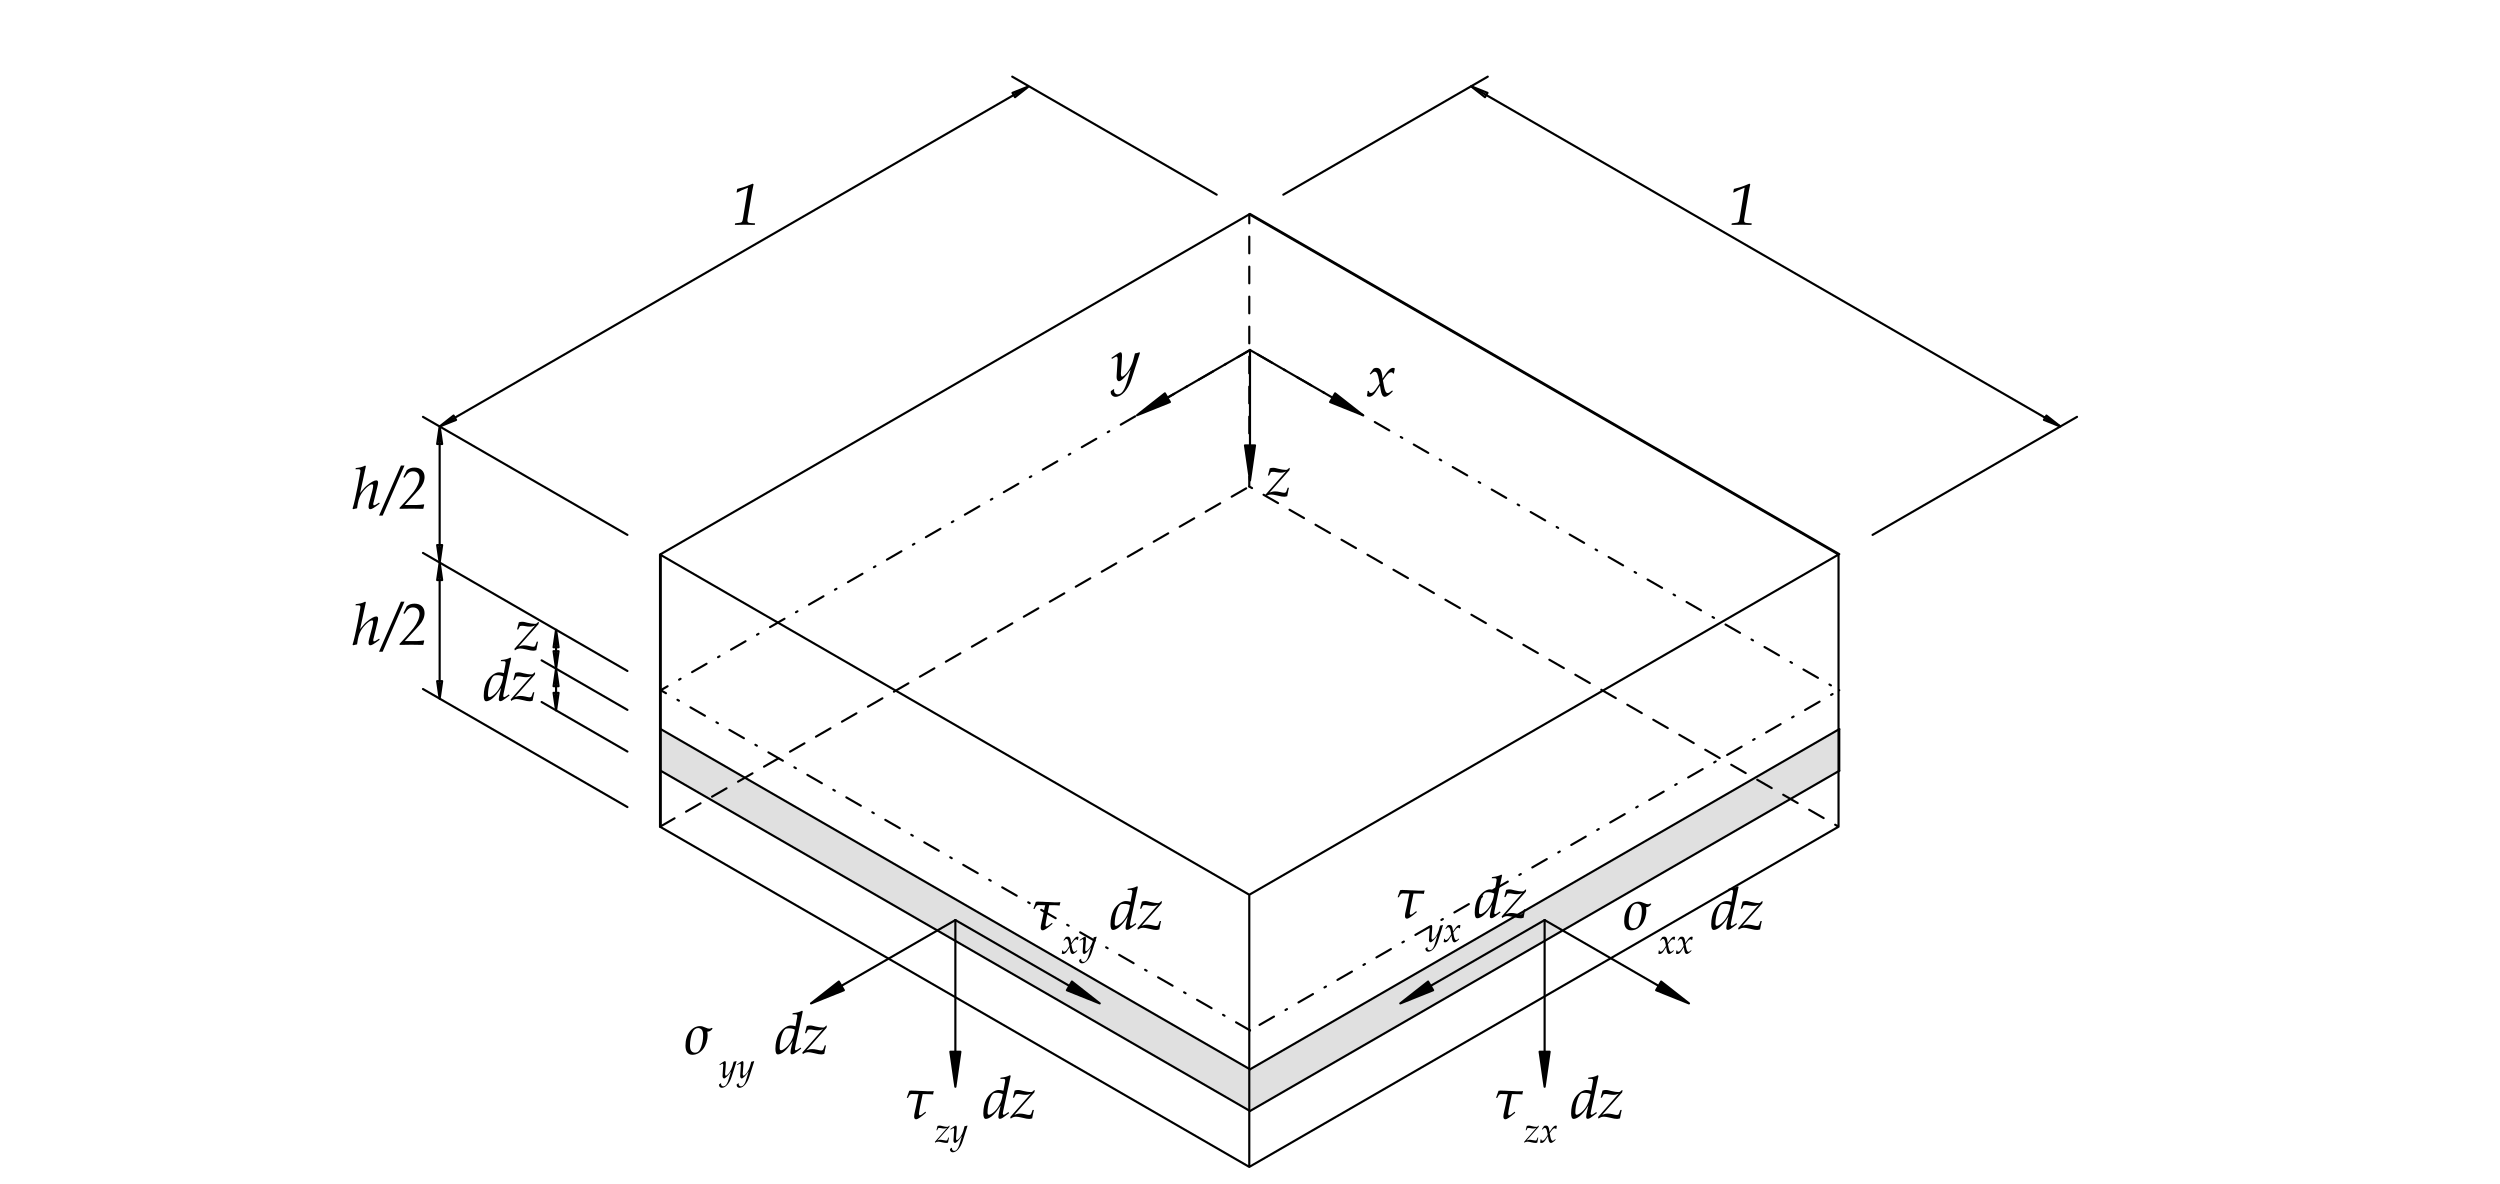
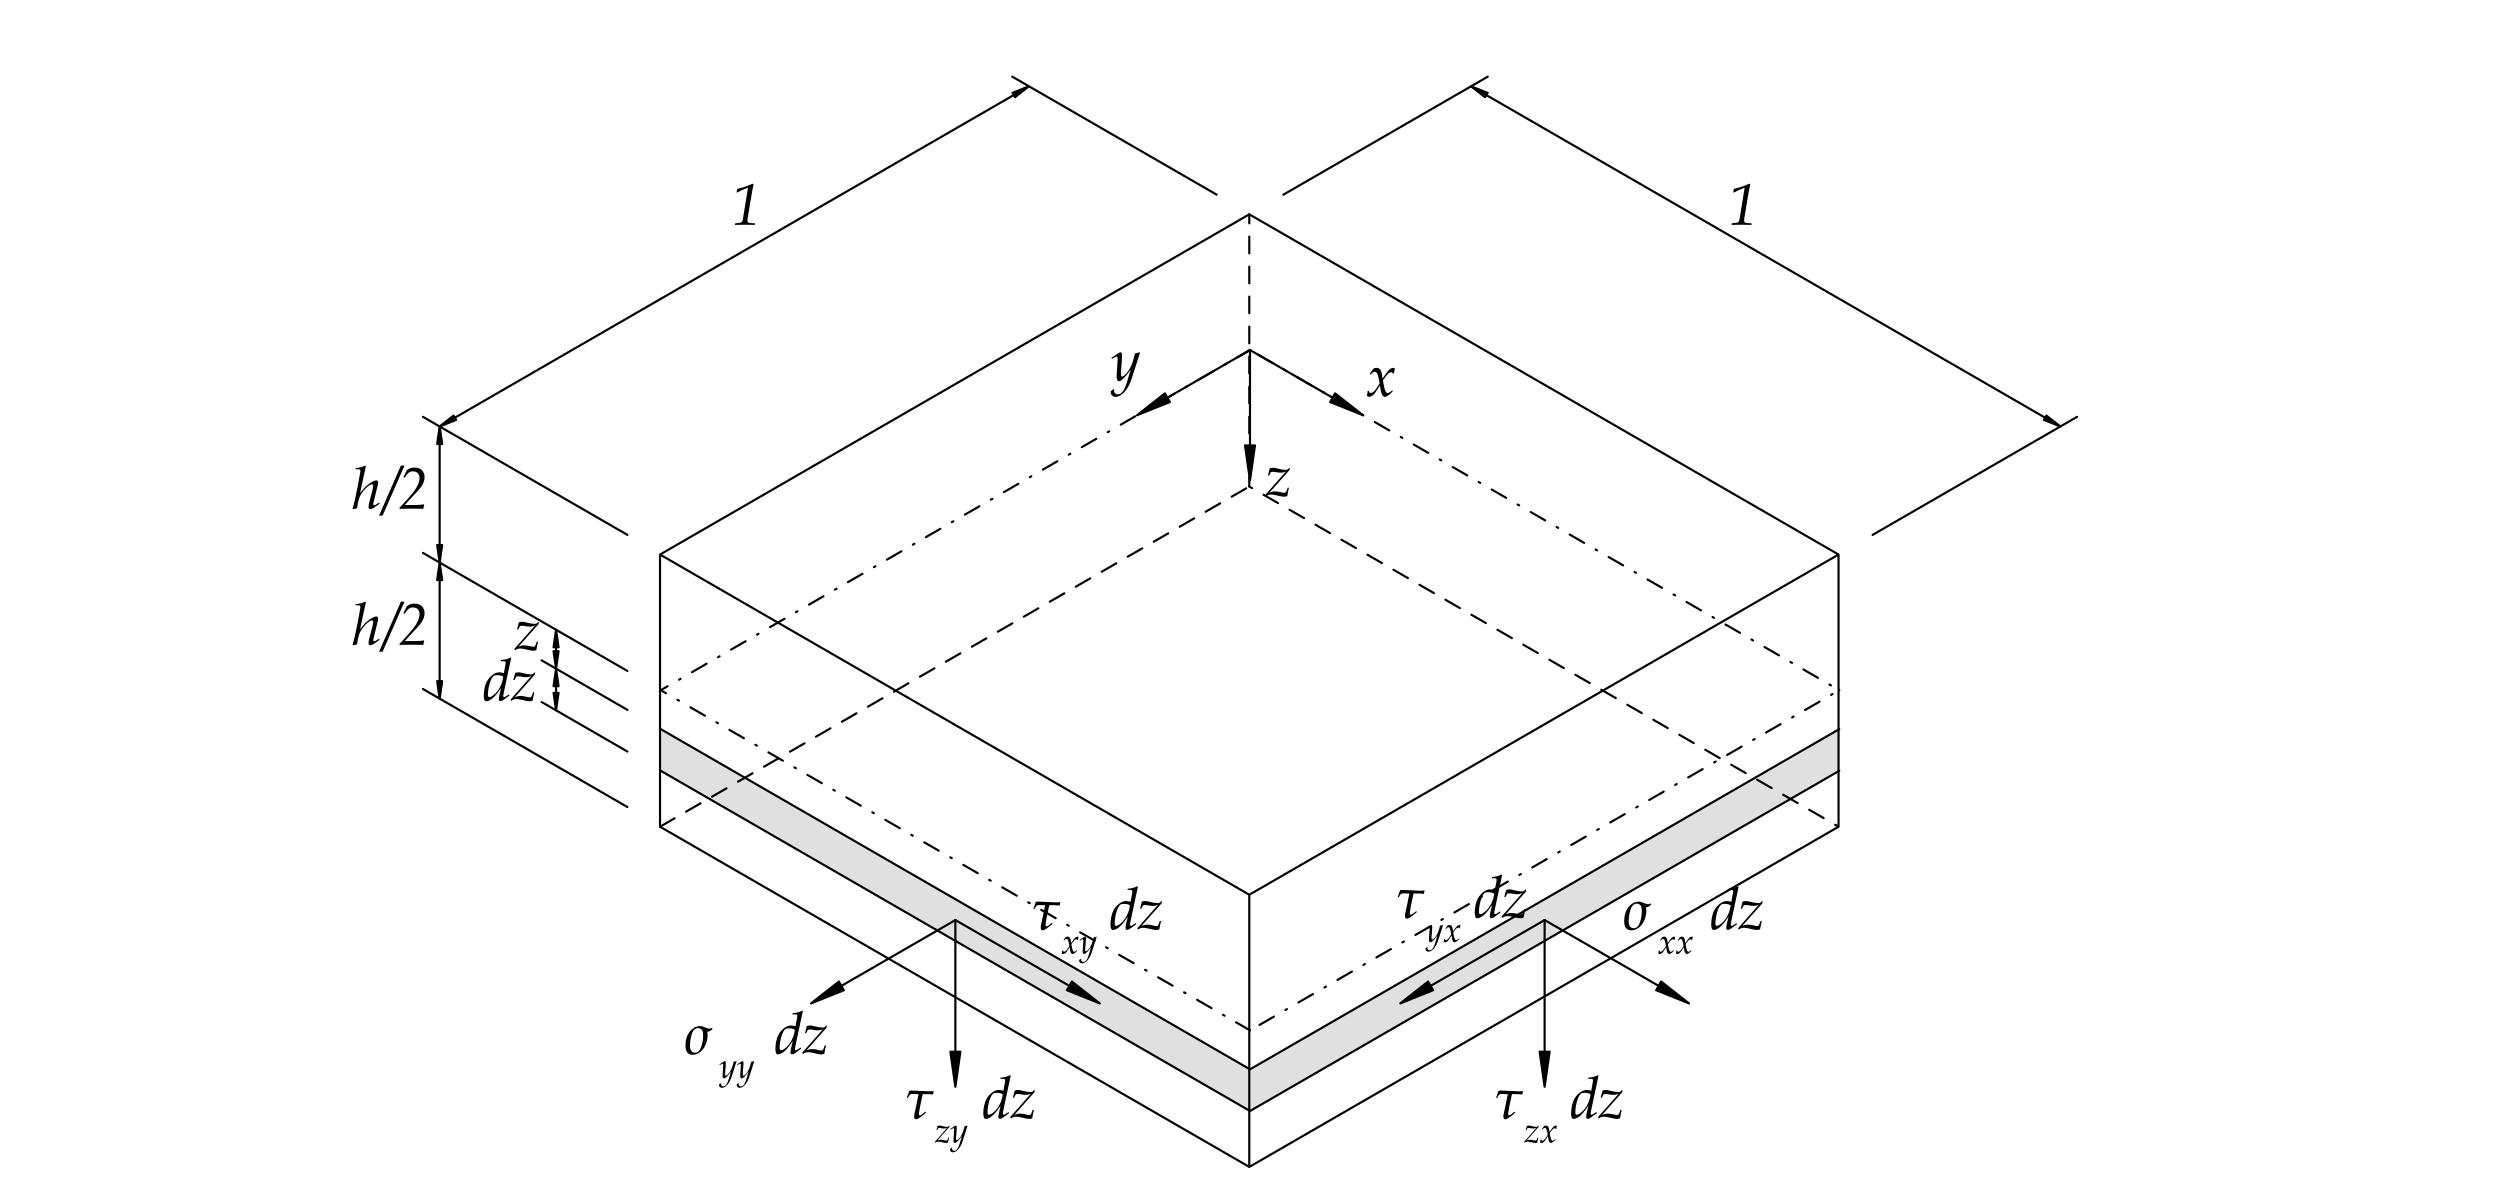
<svg xmlns="http://www.w3.org/2000/svg" version="1.1" id="svg1" width="566.929" height="268.347" viewBox="0 0 566.929 268.347">
  <defs id="defs1">
    <clipPath clipPathUnits="userSpaceOnUse" id="clipPath7">
      <path d="M -0.004,-0.002 V 201.262 H 425.201 V -0.002 H -0.004" transform="matrix(1,0,0,-1,-215.2105,116.8864)" clip-rule="evenodd" id="path7" />
    </clipPath>
    <clipPath clipPathUnits="userSpaceOnUse" id="clipPath8">
      <path d="M -0.004,-0.002 V 201.262 H 425.201 V -0.002 H -0.004" transform="matrix(1,0,0,-1,-232.391,133.881)" clip-rule="evenodd" id="path8" />
    </clipPath>
    <clipPath clipPathUnits="userSpaceOnUse" id="clipPath9">
      <path d="M -0.004,-0.002 V 201.262 H 425.201 V -0.002 H -0.004" transform="matrix(1,0,0,-1,-188.9865,136.5301)" clip-rule="evenodd" id="path9" />
    </clipPath>
    <clipPath clipPathUnits="userSpaceOnUse" id="clipPath10">
      <path d="M -0.004,-0.002 V 201.262 H 425.201 V -0.002 H -0.004" transform="matrix(1,0,0,-1,-154.0212,11.0655)" clip-rule="evenodd" id="path10" />
    </clipPath>
    <clipPath clipPathUnits="userSpaceOnUse" id="clipPath11">
      <path d="M -0.004,-0.002 V 201.262 H 425.201 V -0.002 H -0.004" transform="matrix(1,0,0,-1,-159.0019,6.931648)" clip-rule="evenodd" id="path11" />
    </clipPath>
    <clipPath clipPathUnits="userSpaceOnUse" id="clipPath12">
      <path d="M -0.004,-0.002 V 201.262 H 425.201 V -0.002 H -0.004" transform="matrix(1,0,0,-1,-167.0686,11.0655)" clip-rule="evenodd" id="path12" />
    </clipPath>
    <clipPath clipPathUnits="userSpaceOnUse" id="clipPath13">
      <path d="M -0.004,-0.002 V 201.262 H 425.201 V -0.002 H -0.004" transform="matrix(1,0,0,-1,-275.7704,43.20119)" clip-rule="evenodd" id="path13" />
    </clipPath>
    <clipPath clipPathUnits="userSpaceOnUse" id="clipPath14">
      <path d="M -0.004,-0.002 V 201.262 H 425.201 V -0.002 H -0.004" transform="matrix(1,0,0,-1,-281.9925,39.06734)" clip-rule="evenodd" id="path14" />
    </clipPath>
    <clipPath clipPathUnits="userSpaceOnUse" id="clipPath15">
      <path d="M -0.004,-0.002 V 201.262 H 425.201 V -0.002 H -0.004" transform="matrix(1,0,0,-1,-290.8692,43.20119)" clip-rule="evenodd" id="path15" />
    </clipPath>
    <clipPath clipPathUnits="userSpaceOnUse" id="clipPath16">
      <path d="M -0.004,-0.002 V 201.262 H 425.201 V -0.002 H -0.004" transform="matrix(1,0,0,-1,-254.241,11.0655)" clip-rule="evenodd" id="path16" />
    </clipPath>
    <clipPath clipPathUnits="userSpaceOnUse" id="clipPath17">
      <path d="M -0.004,-0.002 V 201.262 H 425.201 V -0.002 H -0.004" transform="matrix(1,0,0,-1,-259.2217,6.931648)" clip-rule="evenodd" id="path17" />
    </clipPath>
    <clipPath clipPathUnits="userSpaceOnUse" id="clipPath18">
      <path d="M -0.004,-0.002 V 201.262 H 425.201 V -0.002 H -0.004" transform="matrix(1,0,0,-1,-267.0412,11.0655)" clip-rule="evenodd" id="path18" />
    </clipPath>
    <clipPath clipPathUnits="userSpaceOnUse" id="clipPath19">
      <path d="M -0.004,-0.002 V 201.262 H 425.201 V -0.002 H -0.004" transform="matrix(1,0,0,-1,-237.5026,45.18545)" clip-rule="evenodd" id="path19" />
    </clipPath>
    <clipPath clipPathUnits="userSpaceOnUse" id="clipPath20">
      <path d="M -0.004,-0.002 V 201.262 H 425.201 V -0.002 H -0.004" transform="matrix(1,0,0,-1,-242.4834,41.05159)" clip-rule="evenodd" id="path20" />
    </clipPath>
    <clipPath clipPathUnits="userSpaceOnUse" id="clipPath21">
      <path d="M -0.004,-0.002 V 201.262 H 425.201 V -0.002 H -0.004" transform="matrix(1,0,0,-1,-250.6496,45.18545)" clip-rule="evenodd" id="path21" />
    </clipPath>
    <clipPath clipPathUnits="userSpaceOnUse" id="clipPath22">
      <path d="M -0.004,-0.002 V 201.262 H 425.201 V -0.002 H -0.004" transform="matrix(1,0,0,-1,-175.5505,43.20119)" clip-rule="evenodd" id="path22" />
    </clipPath>
    <clipPath clipPathUnits="userSpaceOnUse" id="clipPath23">
      <path d="M -0.004,-0.002 V 201.262 H 425.201 V -0.002 H -0.004" transform="matrix(1,0,0,-1,-180.5312,39.06734)" clip-rule="evenodd" id="path23" />
    </clipPath>
    <clipPath clipPathUnits="userSpaceOnUse" id="clipPath24">
      <path d="M -0.004,-0.002 V 201.262 H 425.201 V -0.002 H -0.004" transform="matrix(1,0,0,-1,-188.6974,43.20119)" clip-rule="evenodd" id="path24" />
    </clipPath>
    <clipPath clipPathUnits="userSpaceOnUse" id="clipPath25">
      <path d="M -0.004,-0.002 V 201.262 H 425.201 V -0.002 H -0.004" transform="matrix(1,0,0,-1,-116.1163,22.03476)" clip-rule="evenodd" id="path25" />
    </clipPath>
    <clipPath clipPathUnits="userSpaceOnUse" id="clipPath26">
      <path d="M -0.004,-0.002 V 201.262 H 425.201 V -0.002 H -0.004" transform="matrix(1,0,0,-1,-122.3385,17.9009)" clip-rule="evenodd" id="path26" />
    </clipPath>
    <clipPath clipPathUnits="userSpaceOnUse" id="clipPath27">
      <path d="M -0.004,-0.002 V 201.262 H 425.201 V -0.002 H -0.004" transform="matrix(1,0,0,-1,-131.7098,22.03476)" clip-rule="evenodd" id="path27" />
    </clipPath>
    <clipPath clipPathUnits="userSpaceOnUse" id="clipPath28">
      <path d="M -0.004,-0.002 V 201.262 H 425.201 V -0.002 H -0.004" transform="matrix(1,0,0,-1,-87.49644,90.69854)" clip-rule="evenodd" id="path28" />
    </clipPath>
    <clipPath clipPathUnits="userSpaceOnUse" id="clipPath29">
      <path d="M -0.004,-0.002 V 201.262 H 425.201 V -0.002 H -0.004" transform="matrix(1,0,0,-1,-82.10334,82.09795)" clip-rule="evenodd" id="path29" />
    </clipPath>
    <clipPath clipPathUnits="userSpaceOnUse" id="clipPath30">
      <path d="M -0.004,-0.002 V 201.262 H 425.201 V -0.002 H -0.004" transform="matrix(1,0,0,-1,-59.86969,91.60532)" clip-rule="evenodd" id="path30" />
    </clipPath>
    <clipPath clipPathUnits="userSpaceOnUse" id="clipPath31">
      <path d="M -0.004,-0.002 V 201.262 H 425.201 V -0.002 H -0.004" transform="matrix(1,0,0,-1,-59.86969,114.7501)" clip-rule="evenodd" id="path31" />
    </clipPath>
    <clipPath clipPathUnits="userSpaceOnUse" id="clipPath32">
      <path d="M -0.004,-0.002 V 201.262 H 425.201 V -0.002 H -0.004" transform="matrix(1,0,0,-1,-124.4356,163.0394)" clip-rule="evenodd" id="path32" />
    </clipPath>
    <clipPath clipPathUnits="userSpaceOnUse" id="clipPath33">
      <path d="M -0.004,-0.002 V 201.262 H 425.201 V -0.002 H -0.004" transform="matrix(1,0,0,-1,-293.9474,163.0394)" clip-rule="evenodd" id="path33" />
    </clipPath>
  </defs>
  <g id="layer-MC0">
    <path id="path1" d="m 262.708,41.233 v 3.543 l 3.069,-1.772 47.041,27.159 v 7.087 L 212.598,19.389 112.379,77.251 v -7.087 l 47.041,-27.159 3.069,1.772 v -3.543 l 50.11,-28.931 z" style="fill:#e0e0e0;fill-opacity:1;fill-rule:nonzero;stroke:none" transform="matrix(1.333333,0,0,-1.333333,0,268.3467)" />
    <path id="path2" d="m 162.488,41.233 v 3.543 l -3.069,-1.772 z" style="fill:#e0e0e0;fill-opacity:1;fill-rule:nonzero;stroke:none" transform="matrix(1.333333,0,0,-1.333333,0,268.3467)" />
    <path id="path3" d="m 265.777,43.005 -3.069,1.772 v -3.543 z" style="fill:#e0e0e0;fill-opacity:1;fill-rule:nonzero;stroke:none" transform="matrix(1.333333,0,0,-1.333333,0,268.3467)" />
  </g>
-   <path id="path4" d="m 94.575,94.149 v -6.619 m 0,6.619 v -3.189 m 0,3.189 v 0 l 0.425,-2.976 h -0.85 l 0.425,2.976 m 0,-6.619 v 3.189 m 0,-3.189 v 0 l 0.425,2.976 h -0.85 l 0.425,-2.976 v -7.087 m 0,7.087 v -3.189 m 0,3.189 v 0 l 0.425,-2.976 h -0.85 l 0.425,2.976 m 0,-7.087 v 3.189 m 0,-3.189 v 0 l 0.425,2.976 h -0.85 l 0.425,-2.976 m 17.804,-19.718 v 46.29 M 74.776,105.579 V 82.435 m 0,23.145 v -3.189 m 0,3.189 v 0 l 0.425,-2.976 h -0.85 l 0.425,2.976 m 0,-23.145 v 3.189 m 0,-3.189 v 0 l 0.425,2.976 h -0.85 l 0.425,-2.976 m 0,46.29 V 105.579 m 0,23.145 v -3.189 m 0,3.189 v 0 l 0.425,-2.976 h -0.85 l 0.425,2.976 m 0,-23.145 v 3.189 m 0,-3.189 v 0 l 0.425,2.976 h -0.85 l 0.425,-2.976 m 137.822,59.297 100.22,-57.862 m -94.551,61.135 34.768,20.073 m 65.452,-77.935 34.768,20.073 m -103.054,56.225 100.22,-57.862 m -100.22,57.862 2.762,-1.594" style="fill:none;stroke:#000000;stroke-width:0.368;stroke-linecap:round;stroke-linejoin:round;stroke-miterlimit:10;stroke-dasharray:none;stroke-opacity:1" transform="matrix(1.333333,0,0,-1.333333,0,268.3467)" />
-   <path id="path5" d="m 250.201,186.586 v 0 l 2.79,-1.12 -0.425,-0.736 -2.365,1.856 m 100.22,-57.862 -2.762,1.594 m 2.762,-1.594 v 0 l -2.365,1.856 -0.425,-0.736 2.79,-1.12 M 212.476,118.516 v 1.673 m 0,2.268 v 2.835 m 0,2.268 v 2.835 m 0,2.268 v 2.835 m 0,2.268 v 2.835 m 0,2.268 v 2.835 m 0,2.268 v 2.835 m 0,2.268 v 2.835 m 0,2.268 v 2.835 m 0,2.268 v 1.53 m 0,-46.29 v 0 m 0,46.29 v 0 M 112.269,60.662 l 2.455,1.417 m 1.964,1.134 2.455,1.417 m 1.964,1.134 2.455,1.417 m 1.964,1.134 2.455,1.417 m 1.964,1.134 2.455,1.417 m 1.964,1.134 2.455,1.417 m 1.964,1.134 2.455,1.417 m 1.964,1.134 2.455,1.417 m 1.964,1.134 2.455,1.417 m 1.964,1.134 2.455,1.417 m 1.964,1.134 2.455,1.417 m 1.964,1.134 2.455,1.417 m 1.964,1.134 2.455,1.417 m 1.964,1.134 2.455,1.417 m 1.964,1.134 2.455,1.417 m 1.964,1.134 2.455,1.417 m 1.964,1.134 2.455,1.417 m 1.964,1.134 2.455,1.417 m 1.964,1.134 2.455,1.417 m 1.964,1.134 2.455,1.417 m 1.964,1.134 2.455,1.417 m 1.964,1.134 2.455,1.417 m 1.964,1.134 2.455,1.417 M 112.256,60.654 v 0 m 100.22,57.862 v 0 l 0.468,-0.27 m 1.964,-1.134 2.455,-1.417 m 1.964,-1.134 2.455,-1.417 m 1.964,-1.134 2.455,-1.417" style="fill:none;stroke:#000000;stroke-width:0.368;stroke-linecap:round;stroke-linejoin:round;stroke-miterlimit:10;stroke-dasharray:none;stroke-opacity:1" transform="matrix(1.333333,0,0,-1.333333,0,268.3467)" />
-   <path id="path6" d="m 228.164,109.459 2.455,-1.417 m 1.964,-1.134 2.455,-1.417 m 1.964,-1.134 2.455,-1.417 m 1.964,-1.134 2.455,-1.417 m 1.964,-1.134 2.455,-1.417 m 1.964,-1.134 2.455,-1.417 m 1.964,-1.134 2.455,-1.417 m 1.964,-1.134 2.455,-1.417 m 1.964,-1.134 2.455,-1.417 m 1.964,-1.134 2.455,-1.417 m 1.964,-1.134 2.455,-1.417 m 1.964,-1.134 2.455,-1.417 m 1.964,-1.134 2.455,-1.417 m 1.964,-1.134 2.455,-1.417 m 1.964,-1.134 2.455,-1.417 m 1.964,-1.134 2.455,-1.417 m 1.964,-1.134 2.455,-1.417 m 1.964,-1.134 2.455,-1.417 m 1.964,-1.134 2.455,-1.417 m 1.964,-1.134 0.575,-0.332 m -100.22,57.862 v 0 M 312.696,60.654 v 0 m -200.44,0 v 46.29 M 212.476,2.792 V 49.082 L 112.256,106.944 212.476,164.806 M 112.256,60.654 212.476,2.792 m 100.22,57.862 v 46.29 L 212.476,49.082 m 0,115.724 100.22,-57.862 M 212.476,2.792 312.696,60.654" style="fill:none;stroke:#000000;stroke-width:0.368;stroke-linecap:round;stroke-linejoin:round;stroke-miterlimit:10;stroke-dasharray:none;stroke-opacity:1" transform="matrix(1.333333,0,0,-1.333333,0,268.3467)" />
+   <path id="path4" d="m 94.575,94.149 v -6.619 m 0,6.619 v -3.189 m 0,3.189 v 0 l 0.425,-2.976 h -0.85 l 0.425,2.976 m 0,-6.619 v 3.189 m 0,-3.189 v 0 l 0.425,2.976 h -0.85 l 0.425,-2.976 v -7.087 m 0,7.087 v -3.189 m 0,3.189 v 0 l 0.425,-2.976 h -0.85 l 0.425,2.976 m 0,-7.087 v 3.189 m 0,-3.189 v 0 l 0.425,2.976 h -0.85 l 0.425,-2.976 M 74.776,105.579 V 82.435 m 0,23.145 v -3.189 m 0,3.189 v 0 l 0.425,-2.976 h -0.85 l 0.425,2.976 m 0,-23.145 v 3.189 m 0,-3.189 v 0 l 0.425,2.976 h -0.85 l 0.425,-2.976 m 0,46.29 V 105.579 m 0,23.145 v -3.189 m 0,3.189 v 0 l 0.425,-2.976 h -0.85 l 0.425,2.976 m 0,-23.145 v 3.189 m 0,-3.189 v 0 l 0.425,2.976 h -0.85 l 0.425,-2.976 m 143.492,62.57 34.768,20.073 m 65.452,-77.935 34.768,20.073 m -103.054,56.225 100.22,-57.862 m -100.22,57.862 2.762,-1.594 m -2.762,1.594 v 0 l 2.79,-1.12" style="fill:none;stroke:#000000;stroke-width:0.368;stroke-linecap:round;stroke-linejoin:round;stroke-miterlimit:10;stroke-dasharray:none;stroke-opacity:1" transform="matrix(1.333333,0,0,-1.333333,0,268.3467)" />
+   <path id="path5" d="m 252.991,185.466 -0.425,-0.736 -2.365,1.856 m 100.22,-57.862 -2.762,1.594 m 2.762,-1.594 v 0 l -2.365,1.856 -0.425,-0.736 2.79,-1.12 M 212.476,118.516 v 1.673 m 0,2.268 v 2.835 m 0,2.268 v 2.835 m 0,2.268 v 2.835 m 0,2.268 v 2.835 m 0,2.268 v 2.835 m 0,2.268 v 2.835 m 0,2.268 v 2.835 m 0,2.268 v 2.835 m 0,2.268 v 1.53 m 0,-46.29 v 0 m 0,46.29 v 0 M 112.269,60.662 l 2.455,1.417 m 1.964,1.134 2.455,1.417 m 1.964,1.134 2.455,1.417 m 1.964,1.134 2.455,1.417 m 1.964,1.134 2.455,1.417 m 1.964,1.134 2.455,1.417 m 1.964,1.134 2.455,1.417 m 1.964,1.134 2.455,1.417 m 1.964,1.134 2.455,1.417 m 1.964,1.134 2.455,1.417 m 1.964,1.134 2.455,1.417 m 1.964,1.134 2.455,1.417 m 1.964,1.134 2.455,1.417 m 1.964,1.134 2.455,1.417 m 1.964,1.134 2.455,1.417 m 1.964,1.134 2.455,1.417 m 1.964,1.134 2.455,1.417 m 1.964,1.134 2.455,1.417 m 1.964,1.134 2.455,1.417 m 1.964,1.134 2.455,1.417 m 1.964,1.134 2.455,1.417 m 1.964,1.134 2.455,1.417 m 1.964,1.134 2.455,1.417 M 112.256,60.654 v 0 m 100.22,57.862 v 0 l 0.468,-0.27 m 1.964,-1.134 2.455,-1.417 m 1.964,-1.134 2.455,-1.417 m 1.964,-1.134 2.455,-1.417 m 1.964,-1.134 2.455,-1.417 m 1.964,-1.134 2.455,-1.417" style="fill:none;stroke:#000000;stroke-width:0.368;stroke-linecap:round;stroke-linejoin:round;stroke-miterlimit:10;stroke-dasharray:none;stroke-opacity:1" transform="matrix(1.333333,0,0,-1.333333,0,268.3467)" />
+   <path id="path6" d="m 237.001,104.356 2.455,-1.417 m 1.964,-1.134 2.455,-1.417 m 1.964,-1.134 2.455,-1.417 m 1.964,-1.134 2.455,-1.417 m 1.964,-1.134 2.455,-1.417 m 1.964,-1.134 2.455,-1.417 m 1.964,-1.134 2.455,-1.417 m 1.964,-1.134 2.455,-1.417 m 1.964,-1.134 2.455,-1.417 m 1.964,-1.134 2.455,-1.417 m 1.964,-1.134 2.455,-1.417 m 1.964,-1.134 2.455,-1.417 m 1.964,-1.134 2.455,-1.417 m 1.964,-1.134 2.455,-1.417 m 1.964,-1.134 2.455,-1.417 m 1.964,-1.134 2.455,-1.417 m 1.964,-1.134 2.455,-1.417 m 1.964,-1.134 0.575,-0.332 m -100.22,57.862 v 0 M 312.696,60.654 v 0 m -200.44,0 v 46.29 M 212.476,2.792 V 49.082 L 112.256,106.944 212.476,164.806 M 112.256,60.654 212.476,2.792 m 100.22,57.862 v 46.29 L 212.476,49.082 m 0,115.724 100.22,-57.862 M 212.476,2.792 312.696,60.654" style="fill:none;stroke:#000000;stroke-width:0.368;stroke-linecap:round;stroke-linejoin:round;stroke-miterlimit:10;stroke-dasharray:none;stroke-opacity:1" transform="matrix(1.333333,0,0,-1.333333,0,268.3467)" />
  <text id="text6" xml:space="preserve" transform="matrix(1.333333,0,0,1.333333,286.9473,112.4981)" clip-path="url(#clipPath7)">
    <tspan style="font-style:italic;font-variant:normal;font-weight:normal;font-stretch:normal;font-size:10.007px;font-family:'Palatino Linotype';writing-mode:lr-tb;fill:#000000;fill-opacity:1;fill-rule:nonzero;stroke:none" x="0" y="0" id="tspan6">z</tspan>
  </text>
  <text id="text7" xml:space="preserve" transform="matrix(1.333333,0,0,1.333333,309.8547,89.83871)" clip-path="url(#clipPath8)">
    <tspan style="font-style:italic;font-variant:normal;font-weight:normal;font-stretch:normal;font-size:10.007px;font-family:'Palatino Linotype';writing-mode:lr-tb;fill:#000000;fill-opacity:1;fill-rule:nonzero;stroke:none" x="0" y="0" id="tspan7">x</tspan>
  </text>
  <text id="text8" xml:space="preserve" transform="matrix(1.333333,0,0,1.333333,251.982,86.30659)" clip-path="url(#clipPath9)">
    <tspan style="font-style:italic;font-variant:normal;font-weight:normal;font-stretch:normal;font-size:10.007px;font-family:'Palatino Linotype';writing-mode:lr-tb;fill:#000000;fill-opacity:1;fill-rule:nonzero;stroke:none" x="0" y="0" id="tspan8">y</tspan>
  </text>
  <text id="text9" xml:space="preserve" transform="matrix(1.333333,0,0,1.333333,205.3615,253.5927)" clip-path="url(#clipPath10)">
    <tspan style="font-style:italic;font-variant:normal;font-weight:normal;font-stretch:normal;font-size:10.007px;font-family:'Palatino Linotype';writing-mode:lr-tb;fill:#000000;fill-opacity:1;fill-rule:nonzero;stroke:none" x="0" y="0" id="tspan9">τ</tspan>
  </text>
  <text id="text10" xml:space="preserve" transform="matrix(1.333333,0,0,1.333333,212.0025,259.1045)" clip-path="url(#clipPath11)">
    <tspan style="font-style:italic;font-variant:normal;font-weight:normal;font-stretch:normal;font-size:6.004px;font-family:'Palatino Linotype';writing-mode:lr-tb;fill:#000000;fill-opacity:1;fill-rule:nonzero;stroke:none" x="0 2.666 5.668" y="0" id="tspan10">zy </tspan>
  </text>
  <text id="text11" xml:space="preserve" transform="matrix(1.333333,0,0,1.333333,222.7581,253.5927)" clip-path="url(#clipPath12)">
    <tspan style="font-style:italic;font-variant:normal;font-weight:normal;font-stretch:normal;font-size:10.007px;font-family:'Palatino Linotype';writing-mode:lr-tb;fill:#000000;fill-opacity:1;fill-rule:nonzero;stroke:none" x="0 5.004" y="0" id="tspan11">dz</tspan>
  </text>
  <text id="text12" xml:space="preserve" transform="matrix(1.333333,0,0,1.333333,367.6938,210.7451)" clip-path="url(#clipPath13)">
    <tspan style="font-style:italic;font-variant:normal;font-weight:normal;font-stretch:normal;font-size:10.007px;font-family:'Palatino Linotype';writing-mode:lr-tb;fill:#000000;fill-opacity:1;fill-rule:nonzero;stroke:none" x="0" y="0" id="tspan12">σ</tspan>
  </text>
  <text id="text13" xml:space="preserve" transform="matrix(1.333333,0,0,1.333333,375.99,216.2569)" clip-path="url(#clipPath14)">
    <tspan style="font-style:italic;font-variant:normal;font-weight:normal;font-stretch:normal;font-size:6.004px;font-family:'Palatino Linotype';writing-mode:lr-tb;fill:#000000;fill-opacity:1;fill-rule:nonzero;stroke:none" x="0 3.002" y="0" id="tspan13">xx</tspan>
  </text>
  <text id="text14" xml:space="preserve" transform="matrix(1.333333,0,0,1.333333,387.8256,210.7451)" clip-path="url(#clipPath15)">
    <tspan style="font-style:italic;font-variant:normal;font-weight:normal;font-stretch:normal;font-size:10.007px;font-family:'Palatino Linotype';writing-mode:lr-tb;fill:#000000;fill-opacity:1;fill-rule:nonzero;stroke:none" x="0 5.004" y="0" id="tspan14">dz</tspan>
  </text>
  <text id="text15" xml:space="preserve" transform="matrix(1.333333,0,0,1.333333,338.988,253.5927)" clip-path="url(#clipPath16)">
    <tspan style="font-style:italic;font-variant:normal;font-weight:normal;font-stretch:normal;font-size:10.007px;font-family:'Palatino Linotype';writing-mode:lr-tb;fill:#000000;fill-opacity:1;fill-rule:nonzero;stroke:none" x="0" y="0" id="tspan15">τ</tspan>
  </text>
  <text id="text16" xml:space="preserve" transform="matrix(1.333333,0,0,1.333333,345.629,259.1045)" clip-path="url(#clipPath17)">
    <tspan style="font-style:italic;font-variant:normal;font-weight:normal;font-stretch:normal;font-size:6.004px;font-family:'Palatino Linotype';writing-mode:lr-tb;fill:#000000;fill-opacity:1;fill-rule:nonzero;stroke:none" x="0 2.666 5.668" y="0" id="tspan16">zx </tspan>
  </text>
  <text id="text17" xml:space="preserve" transform="matrix(1.333333,0,0,1.333333,356.0549,253.5927)" clip-path="url(#clipPath18)">
    <tspan style="font-style:italic;font-variant:normal;font-weight:normal;font-stretch:normal;font-size:10.007px;font-family:'Palatino Linotype';writing-mode:lr-tb;fill:#000000;fill-opacity:1;fill-rule:nonzero;stroke:none" x="0 5.004" y="0" id="tspan17">dz</tspan>
  </text>
  <text id="text18" xml:space="preserve" transform="matrix(1.333333,0,0,1.333333,316.6702,208.0994)" clip-path="url(#clipPath19)">
    <tspan style="font-style:italic;font-variant:normal;font-weight:normal;font-stretch:normal;font-size:10.007px;font-family:'Palatino Linotype';writing-mode:lr-tb;fill:#000000;fill-opacity:1;fill-rule:nonzero;stroke:none" x="0" y="0" id="tspan18">τ</tspan>
  </text>
  <text id="text19" xml:space="preserve" transform="matrix(1.333333,0,0,1.333333,323.3111,213.6112)" clip-path="url(#clipPath20)">
    <tspan style="font-style:italic;font-variant:normal;font-weight:normal;font-stretch:normal;font-size:6.004px;font-family:'Palatino Linotype';writing-mode:lr-tb;fill:#000000;fill-opacity:1;fill-rule:nonzero;stroke:none" x="0 3.002 6.004" y="0" id="tspan19">yx </tspan>
  </text>
  <text id="text20" xml:space="preserve" transform="matrix(1.333333,0,0,1.333333,334.1994,208.0994)" clip-path="url(#clipPath21)">
    <tspan style="font-style:italic;font-variant:normal;font-weight:normal;font-stretch:normal;font-size:10.007px;font-family:'Palatino Linotype';writing-mode:lr-tb;fill:#000000;fill-opacity:1;fill-rule:nonzero;stroke:none" x="0 5.004" y="0" id="tspan20">dz</tspan>
  </text>
  <text id="text21" xml:space="preserve" transform="matrix(1.333333,0,0,1.333333,234.0673,210.7451)" clip-path="url(#clipPath22)">
    <tspan style="font-style:italic;font-variant:normal;font-weight:normal;font-stretch:normal;font-size:10.007px;font-family:'Palatino Linotype';writing-mode:lr-tb;fill:#000000;fill-opacity:1;fill-rule:nonzero;stroke:none" x="0" y="0" id="tspan21">τ</tspan>
  </text>
  <text id="text22" xml:space="preserve" transform="matrix(1.333333,0,0,1.333333,240.7083,216.2569)" clip-path="url(#clipPath23)">
    <tspan style="font-style:italic;font-variant:normal;font-weight:normal;font-stretch:normal;font-size:6.004px;font-family:'Palatino Linotype';writing-mode:lr-tb;fill:#000000;fill-opacity:1;fill-rule:nonzero;stroke:none" x="0 3.002 6.004" y="0" id="tspan22">xy </tspan>
  </text>
  <text id="text23" xml:space="preserve" transform="matrix(1.333333,0,0,1.333333,251.5966,210.7451)" clip-path="url(#clipPath24)">
    <tspan style="font-style:italic;font-variant:normal;font-weight:normal;font-stretch:normal;font-size:10.007px;font-family:'Palatino Linotype';writing-mode:lr-tb;fill:#000000;fill-opacity:1;fill-rule:nonzero;stroke:none" x="0 5.004" y="0" id="tspan23">dz</tspan>
  </text>
  <text id="text24" xml:space="preserve" transform="matrix(1.333333,0,0,1.333333,154.8218,238.967)" clip-path="url(#clipPath25)">
    <tspan style="font-style:italic;font-variant:normal;font-weight:normal;font-stretch:normal;font-size:10.007px;font-family:'Palatino Linotype';writing-mode:lr-tb;fill:#000000;fill-opacity:1;fill-rule:nonzero;stroke:none" x="0" y="0" id="tspan24">σ</tspan>
  </text>
  <text id="text25" xml:space="preserve" transform="matrix(1.333333,0,0,1.333333,163.118,244.4788)" clip-path="url(#clipPath26)">
    <tspan style="font-style:italic;font-variant:normal;font-weight:normal;font-stretch:normal;font-size:6.004px;font-family:'Palatino Linotype';writing-mode:lr-tb;fill:#000000;fill-opacity:1;fill-rule:nonzero;stroke:none" x="0 3.002" y="0" id="tspan25">yy</tspan>
  </text>
  <text id="text26" xml:space="preserve" transform="matrix(1.333333,0,0,1.333333,175.613,238.967)" clip-path="url(#clipPath27)">
    <tspan style="font-style:italic;font-variant:normal;font-weight:normal;font-stretch:normal;font-size:10.007px;font-family:'Palatino Linotype';writing-mode:lr-tb;fill:#000000;fill-opacity:1;fill-rule:nonzero;stroke:none" x="0 5.004" y="0" id="tspan26">dz</tspan>
  </text>
  <text id="text27" xml:space="preserve" transform="matrix(1.333333,0,0,1.333333,116.6619,147.4153)" clip-path="url(#clipPath28)">
    <tspan style="font-style:italic;font-variant:normal;font-weight:normal;font-stretch:normal;font-size:10.007px;font-family:'Palatino Linotype';writing-mode:lr-tb;fill:#000000;fill-opacity:1;fill-rule:nonzero;stroke:none" x="0" y="0" id="tspan27">z</tspan>
  </text>
  <text id="text28" xml:space="preserve" transform="matrix(1.333333,0,0,1.333333,109.4711,158.8827)" clip-path="url(#clipPath29)">
    <tspan style="font-style:italic;font-variant:normal;font-weight:normal;font-stretch:normal;font-size:10.007px;font-family:'Palatino Linotype';writing-mode:lr-tb;fill:#000000;fill-opacity:1;fill-rule:nonzero;stroke:none" x="0 5.004" y="0" id="tspan28">dz</tspan>
  </text>
  <text id="text29" xml:space="preserve" transform="matrix(1.333333,0,0,1.333333,79.82625,146.2062)" clip-path="url(#clipPath30)">
    <tspan style="font-style:italic;font-variant:normal;font-weight:normal;font-stretch:normal;font-size:10.007px;font-family:'Palatino Linotype';writing-mode:lr-tb;fill:#000000;fill-opacity:1;fill-rule:nonzero;stroke:none" x="0 5.004 7.966" y="0" id="tspan29">h/2</tspan>
  </text>
  <text id="text30" xml:space="preserve" transform="matrix(1.333333,0,0,1.333333,79.82625,115.3465)" clip-path="url(#clipPath31)">
    <tspan style="font-style:italic;font-variant:normal;font-weight:normal;font-stretch:normal;font-size:10.007px;font-family:'Palatino Linotype';writing-mode:lr-tb;fill:#000000;fill-opacity:1;fill-rule:nonzero;stroke:none" x="0 5.004 7.966" y="0" id="tspan30">h/2</tspan>
  </text>
  <text id="text31" xml:space="preserve" transform="matrix(1.333333,0,0,1.333333,165.9141,50.96077)" clip-path="url(#clipPath32)">
    <tspan style="font-style:italic;font-variant:normal;font-weight:normal;font-stretch:normal;font-size:10.007px;font-family:'Palatino Linotype';writing-mode:lr-tb;fill:#000000;fill-opacity:1;fill-rule:nonzero;stroke:none" x="0" y="0" id="tspan31">1</tspan>
  </text>
  <text id="text32" xml:space="preserve" transform="matrix(1.333333,0,0,1.333333,391.9299,50.96077)" clip-path="url(#clipPath33)">
    <tspan style="font-style:italic;font-variant:normal;font-weight:normal;font-stretch:normal;font-size:10.007px;font-family:'Palatino Linotype';writing-mode:lr-tb;fill:#000000;fill-opacity:1;fill-rule:nonzero;stroke:none" x="0" y="0" id="tspan32">1</tspan>
  </text>
  <path id="path34" d="m 212.598,141.732 v -22.177 m 0,5.953 v 0.425 m 0,-6.378 v 0 l 0.85,5.953 h -1.701 l 0.85,-5.953" style="fill:none;stroke:#000000;stroke-width:0.368;stroke-linecap:round;stroke-linejoin:round;stroke-miterlimit:10;stroke-dasharray:none;stroke-opacity:1" transform="matrix(1.333333,0,0,-1.333333,0,268.3467)" />
  <path id="path35" d="m 211.748,125.508 0.85,-5.953 0.85,5.953 z" style="fill:#000000;fill-opacity:1;fill-rule:nonzero;stroke:none" transform="matrix(1.333333,0,0,-1.333333,0,268.3467)" />
  <path id="path36" d="m 212.598,141.732 19.206,-11.088 m -5.155,2.976 -0.368,0.213 m 5.523,-3.189 v 0 l -4.73,3.713 -0.85,-1.473 5.58,-2.24" style="fill:none;stroke:#000000;stroke-width:0.368;stroke-linecap:round;stroke-linejoin:round;stroke-miterlimit:10;stroke-dasharray:none;stroke-opacity:1" transform="matrix(1.333333,0,0,-1.333333,0,268.3467)" />
  <path id="path37" d="m 226.224,132.883 5.58,-2.24 -4.73,3.713 z" style="fill:#000000;fill-opacity:1;fill-rule:nonzero;stroke:none" transform="matrix(1.333333,0,0,-1.333333,0,268.3467)" />
  <path id="path38" d="M 212.598,141.732 193.393,130.643 m 5.155,2.976 0.368,0.213 m -5.523,-3.189 v 0 l 5.58,2.24 -0.85,1.473 -4.73,-3.713" style="fill:none;stroke:#000000;stroke-width:0.368;stroke-linecap:round;stroke-linejoin:round;stroke-miterlimit:10;stroke-dasharray:none;stroke-opacity:1" transform="matrix(1.333333,0,0,-1.333333,0,268.3467)" />
  <path id="path39" d="m 198.123,134.356 -4.73,-3.713 5.58,2.24 z" style="fill:#000000;fill-opacity:1;fill-rule:nonzero;stroke:none" transform="matrix(1.333333,0,0,-1.333333,0,268.3467)" />
  <path id="path40" d="M 112.379,70.164 212.598,12.302 M 112.379,77.251 212.598,19.389 m -50.11,25.388 24.549,-14.173 m -5.155,2.976 -0.368,0.213 m 5.523,-3.189 v 0 l -4.73,3.713 -0.85,-1.473 5.58,-2.24" style="fill:none;stroke:#000000;stroke-width:0.368;stroke-linecap:round;stroke-linejoin:round;stroke-miterlimit:10;stroke-dasharray:none;stroke-opacity:1" transform="matrix(1.333333,0,0,-1.333333,0,268.3467)" />
  <path id="path41" d="m 181.457,32.843 5.58,-2.24 -4.73,3.713 z" style="fill:#000000;fill-opacity:1;fill-rule:nonzero;stroke:none" transform="matrix(1.333333,0,0,-1.333333,0,268.3467)" />
  <path id="path42" d="M 162.488,44.777 137.94,30.603 m 5.155,2.976 0.368,0.213 m -5.523,-3.189 v 0 l 5.58,2.24 -0.85,1.473 -4.73,-3.713" style="fill:none;stroke:#000000;stroke-width:0.368;stroke-linecap:round;stroke-linejoin:round;stroke-miterlimit:10;stroke-dasharray:none;stroke-opacity:1" transform="matrix(1.333333,0,0,-1.333333,0,268.3467)" />
  <path id="path43" d="m 142.67,34.316 -4.73,-3.713 5.58,2.24 z" style="fill:#000000;fill-opacity:1;fill-rule:nonzero;stroke:none" transform="matrix(1.333333,0,0,-1.333333,0,268.3467)" />
  <path id="path44" d="M 162.488,44.777 V 16.43 m 0,5.953 v 0.425 m 0,-6.378 v 0 l 0.85,5.953 h -1.701 l 0.85,-5.953" style="fill:none;stroke:#000000;stroke-width:0.368;stroke-linecap:round;stroke-linejoin:round;stroke-miterlimit:10;stroke-dasharray:none;stroke-opacity:1" transform="matrix(1.333333,0,0,-1.333333,0,268.3467)" />
  <path id="path45" d="m 161.638,22.383 0.85,-5.953 0.85,5.953 z" style="fill:#000000;fill-opacity:1;fill-rule:nonzero;stroke:none" transform="matrix(1.333333,0,0,-1.333333,0,268.3467)" />
  <path id="path46" d="M 212.598,12.302 312.818,70.164 M 212.598,19.389 312.818,77.251 m -50.11,-32.474 24.549,-14.173 m -5.155,2.976 -0.368,0.213 m 5.523,-3.189 v 0 l -4.73,3.713 -0.85,-1.473 5.58,-2.24" style="fill:none;stroke:#000000;stroke-width:0.368;stroke-linecap:round;stroke-linejoin:round;stroke-miterlimit:10;stroke-dasharray:none;stroke-opacity:1" transform="matrix(1.333333,0,0,-1.333333,0,268.3467)" />
  <path id="path47" d="m 281.677,32.843 5.58,-2.24 -4.73,3.713 z" style="fill:#000000;fill-opacity:1;fill-rule:nonzero;stroke:none" transform="matrix(1.333333,0,0,-1.333333,0,268.3467)" />
  <path id="path48" d="M 262.708,44.777 238.16,30.603 m 5.155,2.976 0.368,0.213 m -5.523,-3.189 v 0 l 5.58,2.24 -0.85,1.473 -4.73,-3.713" style="fill:none;stroke:#000000;stroke-width:0.368;stroke-linecap:round;stroke-linejoin:round;stroke-miterlimit:10;stroke-dasharray:none;stroke-opacity:1" transform="matrix(1.333333,0,0,-1.333333,0,268.3467)" />
  <path id="path49" d="m 242.89,34.316 -4.73,-3.713 5.58,2.24 z" style="fill:#000000;fill-opacity:1;fill-rule:nonzero;stroke:none" transform="matrix(1.333333,0,0,-1.333333,0,268.3467)" />
  <path id="path50" d="M 262.708,44.777 V 16.43 m 0,5.953 v 0.425 m 0,-6.378 v 0 l 0.85,5.953 h -1.701 l 0.85,-5.953" style="fill:none;stroke:#000000;stroke-width:0.368;stroke-linecap:round;stroke-linejoin:round;stroke-miterlimit:10;stroke-dasharray:none;stroke-opacity:1" transform="matrix(1.333333,0,0,-1.333333,0,268.3467)" />
  <path id="path51" d="m 261.858,22.383 0.85,-5.953 0.85,5.953 z" style="fill:#000000;fill-opacity:1;fill-rule:nonzero;stroke:none" transform="matrix(1.333333,0,0,-1.333333,0,268.3467)" />
-   <path id="path52" d="m 312.818,77.251 v -7.087 m -200.44,13.705 0.885,-0.511 m 4.173,-2.409 2.455,-1.417 m 4.173,-2.409 2.455,-1.417 m 4.173,-2.409 2.455,-1.417 m 4.173,-2.409 2.455,-1.417 m 4.173,-2.409 2.455,-1.417 m 4.173,-2.409 2.455,-1.417 m 4.173,-2.409 2.455,-1.417 m 4.173,-2.409 2.455,-1.417 m 4.173,-2.409 2.455,-1.417 m 4.173,-2.409 2.455,-1.417 m 4.173,-2.409 2.455,-1.417 m 4.173,-2.409 2.455,-1.417 m 4.173,-2.409 2.455,-1.417 m 4.173,-2.409 2.455,-1.417 m 4.173,-2.409 2.368,-1.367 m -97.371,56.217 0.245,-0.142 m 6.383,-3.685 0.245,-0.142 m 6.383,-3.685 0.245,-0.142 m 6.383,-3.685 0.246,-0.142 m 6.383,-3.685 0.245,-0.142 m 6.383,-3.685 0.245,-0.142 m 6.383,-3.685 0.246,-0.142 m 6.383,-3.685 0.245,-0.142 m 6.383,-3.685 0.245,-0.142 m 6.383,-3.685 0.245,-0.142 m 6.383,-3.685 0.245,-0.142 m 6.383,-3.685 0.245,-0.142 m 6.383,-3.685 0.245,-0.142 m 6.383,-3.685 0.245,-0.142 m 6.383,-3.685 0.245,-0.142 m -95.888,55.361 v 0 M 212.598,26.008 v 0 m 1.622,0.936 2.455,1.417 m 4.173,2.409 2.455,1.417 m 4.173,2.409 2.455,1.417 m 4.173,2.409 2.455,1.417 m 4.173,2.409 2.455,1.417 m 4.173,2.409 2.455,1.417 m 4.173,2.409 2.455,1.417 m 4.173,2.409 2.455,1.417 m 4.173,2.409 2.455,1.417 m 4.173,2.409 2.455,1.417 m 4.173,2.409 2.455,1.417 m 4.173,2.409 2.455,1.417 m 4.173,2.409 2.455,1.417 m 4.173,2.409 2.455,1.417 m 4.173,2.409 2.455,1.417 m -90.83,-52.441 0.245,0.142" style="fill:none;stroke:#000000;stroke-width:0.368;stroke-linecap:round;stroke-linejoin:round;stroke-miterlimit:10;stroke-dasharray:none;stroke-opacity:1" transform="matrix(1.333333,0,0,-1.333333,0,268.3467)" />
-   <path id="path53" d="m 225.267,33.322 0.245,0.142 m 6.383,3.685 0.245,0.142 m 6.383,3.685 0.245,0.142 m 6.383,3.685 0.245,0.142 m 6.383,3.685 0.245,0.142 m 6.383,3.685 0.245,0.142 m 6.383,3.685 0.245,0.142 m 6.383,3.685 0.246,0.142 m 6.383,3.685 0.245,0.142 m 6.383,3.685 0.245,0.142 m 6.383,3.685 0.246,0.142 m 6.383,3.685 0.245,0.142 m 6.383,3.685 0.245,0.142 m 6.383,3.685 0.245,0.142 M 212.598,26.008 v 0 m 100.22,57.862 v 0 m -98.875,57.085 2.455,-1.417 m 4.173,-2.409 2.455,-1.417 m 4.173,-2.409 2.455,-1.417 m 4.173,-2.409 2.455,-1.417 m 4.173,-2.409 2.455,-1.417 m 4.173,-2.409 2.455,-1.417 m 4.173,-2.409 2.455,-1.417 m 4.173,-2.409 2.455,-1.417 m 4.173,-2.409 2.455,-1.417 m 4.173,-2.409 2.455,-1.417 m 4.173,-2.409 2.455,-1.417 m 4.173,-2.409 2.455,-1.417 m 4.173,-2.409 2.455,-1.417 m 4.173,-2.409 2.455,-1.417 m 4.173,-2.409 2.455,-1.417 m -90.83,52.441 0.245,-0.142 m 6.383,-3.685 0.246,-0.142 m 6.383,-3.685 0.245,-0.142 m 6.383,-3.685 0.245,-0.142 m 6.383,-3.685 0.245,-0.142 m 6.383,-3.685 0.245,-0.142 m 6.383,-3.685 0.246,-0.142 m 6.383,-3.685 0.245,-0.142 m 6.383,-3.685 0.245,-0.142 m 6.383,-3.685 0.245,-0.142 m 6.383,-3.685 0.245,-0.142 m 6.383,-3.685 0.245,-0.142 m 6.383,-3.685 0.245,-0.142 m 6.383,-3.685 0.245,-0.142 m 6.383,-3.685 0.245,-0.142 m -98.804,57.044 v 0 M 312.818,83.87 v 0 m -200.44,0 1.161,0.67 m 4.173,2.409 2.455,1.417" style="fill:none;stroke:#000000;stroke-width:0.368;stroke-linecap:round;stroke-linejoin:round;stroke-miterlimit:10;stroke-dasharray:none;stroke-opacity:1" transform="matrix(1.333333,0,0,-1.333333,0,268.3467)" />
-   <path id="path54" d="m 124.341,90.776 2.455,1.417 m 4.173,2.409 2.455,1.417 m 4.173,2.409 2.455,1.417 m 4.173,2.409 2.455,1.417 m 4.173,2.409 2.455,1.417 m 4.173,2.409 2.455,1.417 m 4.173,2.409 2.455,1.417 m 4.173,2.409 2.455,1.417 m 4.173,2.409 2.455,1.417 m 4.173,2.409 2.455,1.417 m 4.173,2.409 2.455,1.417 m 4.173,2.409 2.455,1.417 m 4.173,2.409 2.455,1.417 m 4.173,2.409 2.091,1.207 m -97.095,-56.058 0.245,0.142 m 6.383,3.685 0.245,0.142 m 6.383,3.685 0.245,0.142 m 6.383,3.685 0.245,0.142 m 6.383,3.685 0.245,0.142 m 6.383,3.685 0.245,0.142 m 6.383,3.685 0.245,0.142 m 6.383,3.685 0.245,0.142 m 6.383,3.685 0.246,0.142 m 6.383,3.685 0.245,0.142 m 6.383,3.685 0.245,0.142 m 6.383,3.685 0.246,0.142 m 6.383,3.685 0.245,0.142 m 6.383,3.685 0.245,0.142 m 6.383,3.685 0.245,0.142 M 112.379,83.87 v 0 m 100.22,57.862 v 0 M 74.776,128.724 174.996,186.586 m -100.22,-57.862 2.762,1.594 m -2.762,-1.594 v 0 l 2.365,1.856 0.425,-0.736 -2.79,-1.12 m 100.22,57.862 -2.762,-1.594 m 2.762,1.594 v 0 l -2.79,-1.12 0.425,-0.736 2.365,1.856 M 92.12,81.861 106.709,73.437 m -14.59,15.51 14.59,-8.423 m -14.59,15.042 14.59,-8.423 m 65.452,101.08 34.768,-20.073 M 71.942,130.361 106.709,110.288 M 71.942,107.216 99.564,91.268 M 71.942,84.071 106.709,63.998" style="fill:none;stroke:#000000;stroke-width:0.368;stroke-linecap:round;stroke-linejoin:round;stroke-miterlimit:10;stroke-dasharray:none;stroke-opacity:1" transform="matrix(1.333333,0,0,-1.333333,0,268.3467)" />
+   <path id="path52" d="m 112.379,83.87 0.885,-0.511 m 4.173,-2.409 2.455,-1.417 m 4.173,-2.409 2.455,-1.417 m 4.173,-2.409 2.455,-1.417 m 4.173,-2.409 2.455,-1.417 m 4.173,-2.409 2.455,-1.417 m 4.173,-2.409 2.455,-1.417 m 4.173,-2.409 2.455,-1.417 m 4.173,-2.409 2.455,-1.417 m 4.173,-2.409 2.455,-1.417 m 4.173,-2.409 2.455,-1.417 m 4.173,-2.409 2.455,-1.417 m 4.173,-2.409 2.455,-1.417 m 4.173,-2.409 2.455,-1.417 m 4.173,-2.409 2.455,-1.417 m 4.173,-2.409 2.368,-1.367 m -97.371,56.217 0.245,-0.142 m 6.383,-3.685 0.245,-0.142 m 6.383,-3.685 0.245,-0.142 m 6.383,-3.685 0.246,-0.142 m 6.383,-3.685 0.245,-0.142 m 6.383,-3.685 0.245,-0.142 m 6.383,-3.685 0.246,-0.142 m 6.383,-3.685 0.245,-0.142 m 6.383,-3.685 0.245,-0.142 m 6.383,-3.685 0.245,-0.142 m 6.383,-3.685 0.245,-0.142 m 6.383,-3.685 0.245,-0.142 m 6.383,-3.685 0.245,-0.142 m 6.383,-3.685 0.245,-0.142 m 6.383,-3.685 0.245,-0.142 m -95.888,55.361 v 0 M 212.598,26.008 v 0 m 1.622,0.936 2.455,1.417 m 4.173,2.409 2.455,1.417 m 4.173,2.409 2.455,1.417 m 4.173,2.409 2.455,1.417 m 4.173,2.409 2.455,1.417 m 4.173,2.409 2.455,1.417 m 4.173,2.409 2.455,1.417 m 4.173,2.409 2.455,1.417 m 4.173,2.409 2.455,1.417 m 4.173,2.409 2.455,1.417 m 4.173,2.409 2.455,1.417 m 4.173,2.409 2.455,1.417 m 4.173,2.409 2.455,1.417 m 4.173,2.409 2.455,1.417 m 4.173,2.409 2.455,1.417 m -90.83,-52.441 0.245,0.142 m 6.383,3.685 0.245,0.142" style="fill:none;stroke:#000000;stroke-width:0.368;stroke-linecap:round;stroke-linejoin:round;stroke-miterlimit:10;stroke-dasharray:none;stroke-opacity:1" transform="matrix(1.333333,0,0,-1.333333,0,268.3467)" />
+   <path id="path53" d="m 231.895,37.149 0.245,0.142 m 6.383,3.685 0.245,0.142 m 6.383,3.685 0.245,0.142 m 6.383,3.685 0.245,0.142 m 6.383,3.685 0.245,0.142 m 6.383,3.685 0.245,0.142 m 6.383,3.685 0.246,0.142 m 6.383,3.685 0.245,0.142 m 6.383,3.685 0.245,0.142 m 6.383,3.685 0.246,0.142 m 6.383,3.685 0.245,0.142 m 6.383,3.685 0.245,0.142 m 6.383,3.685 0.245,0.142 M 212.598,26.008 v 0 m 100.22,57.862 v 0 m -98.875,57.085 2.455,-1.417 m 4.173,-2.409 2.455,-1.417 m 4.173,-2.409 2.455,-1.417 m 4.173,-2.409 2.455,-1.417 m 4.173,-2.409 2.455,-1.417 m 4.173,-2.409 2.455,-1.417 m 4.173,-2.409 2.455,-1.417 m 4.173,-2.409 2.455,-1.417 m 4.173,-2.409 2.455,-1.417 m 4.173,-2.409 2.455,-1.417 m 4.173,-2.409 2.455,-1.417 m 4.173,-2.409 2.455,-1.417 m 4.173,-2.409 2.455,-1.417 m 4.173,-2.409 2.455,-1.417 m 4.173,-2.409 2.455,-1.417 m -90.83,52.441 0.245,-0.142 m 6.383,-3.685 0.246,-0.142 m 6.383,-3.685 0.245,-0.142 m 6.383,-3.685 0.245,-0.142 m 6.383,-3.685 0.245,-0.142 m 6.383,-3.685 0.245,-0.142 m 6.383,-3.685 0.246,-0.142 m 6.383,-3.685 0.245,-0.142 m 6.383,-3.685 0.245,-0.142 m 6.383,-3.685 0.245,-0.142 m 6.383,-3.685 0.245,-0.142 m 6.383,-3.685 0.245,-0.142 m 6.383,-3.685 0.245,-0.142 m 6.383,-3.685 0.245,-0.142 m 6.383,-3.685 0.245,-0.142 m -98.804,57.044 v 0 M 312.818,83.87 v 0 m -200.44,0 1.161,0.67 m 4.173,2.409 2.455,1.417 m 4.173,2.409 2.455,1.417" style="fill:none;stroke:#000000;stroke-width:0.368;stroke-linecap:round;stroke-linejoin:round;stroke-miterlimit:10;stroke-dasharray:none;stroke-opacity:1" transform="matrix(1.333333,0,0,-1.333333,0,268.3467)" />
+   <path id="path54" d="m 130.969,94.603 2.455,1.417 m 4.173,2.409 2.455,1.417 m 4.173,2.409 2.455,1.417 m 4.173,2.409 2.455,1.417 m 4.173,2.409 2.455,1.417 m 4.173,2.409 2.455,1.417 m 4.173,2.409 2.455,1.417 m 4.173,2.409 2.455,1.417 m 4.173,2.409 2.455,1.417 m 4.173,2.409 2.455,1.417 m 4.173,2.409 2.455,1.417 m 4.173,2.409 2.455,1.417 m 4.173,2.409 2.091,1.207 m -97.095,-56.058 0.245,0.142 m 6.383,3.685 0.245,0.142 m 6.383,3.685 0.245,0.142 m 6.383,3.685 0.245,0.142 m 6.383,3.685 0.245,0.142 m 6.383,3.685 0.245,0.142 m 6.383,3.685 0.245,0.142 m 6.383,3.685 0.245,0.142 m 6.383,3.685 0.246,0.142 m 6.383,3.685 0.245,0.142 m 6.383,3.685 0.245,0.142 m 6.383,3.685 0.246,0.142 m 6.383,3.685 0.245,0.142 m 6.383,3.685 0.245,0.142 m 6.383,3.685 0.245,0.142 M 112.379,83.87 v 0 m 100.22,57.862 v 0 M 74.776,128.724 174.996,186.586 m -100.22,-57.862 2.762,1.594 m -2.762,-1.594 v 0 l 2.365,1.856 0.425,-0.736 -2.79,-1.12 m 100.22,57.862 -2.762,-1.594 m 2.762,1.594 v 0 l -2.79,-1.12 0.425,-0.736 2.365,1.856 M 92.12,81.861 106.709,73.437 m -14.59,15.51 14.59,-8.423 m -14.59,15.042 14.59,-8.423 m 65.452,101.08 34.768,-20.073 M 71.942,130.361 106.709,110.288 M 71.942,107.216 99.564,91.268 M 71.942,84.071 106.709,63.998" style="fill:none;stroke:#000000;stroke-width:0.368;stroke-linecap:round;stroke-linejoin:round;stroke-miterlimit:10;stroke-dasharray:none;stroke-opacity:1" transform="matrix(1.333333,0,0,-1.333333,0,268.3467)" />
</svg>
